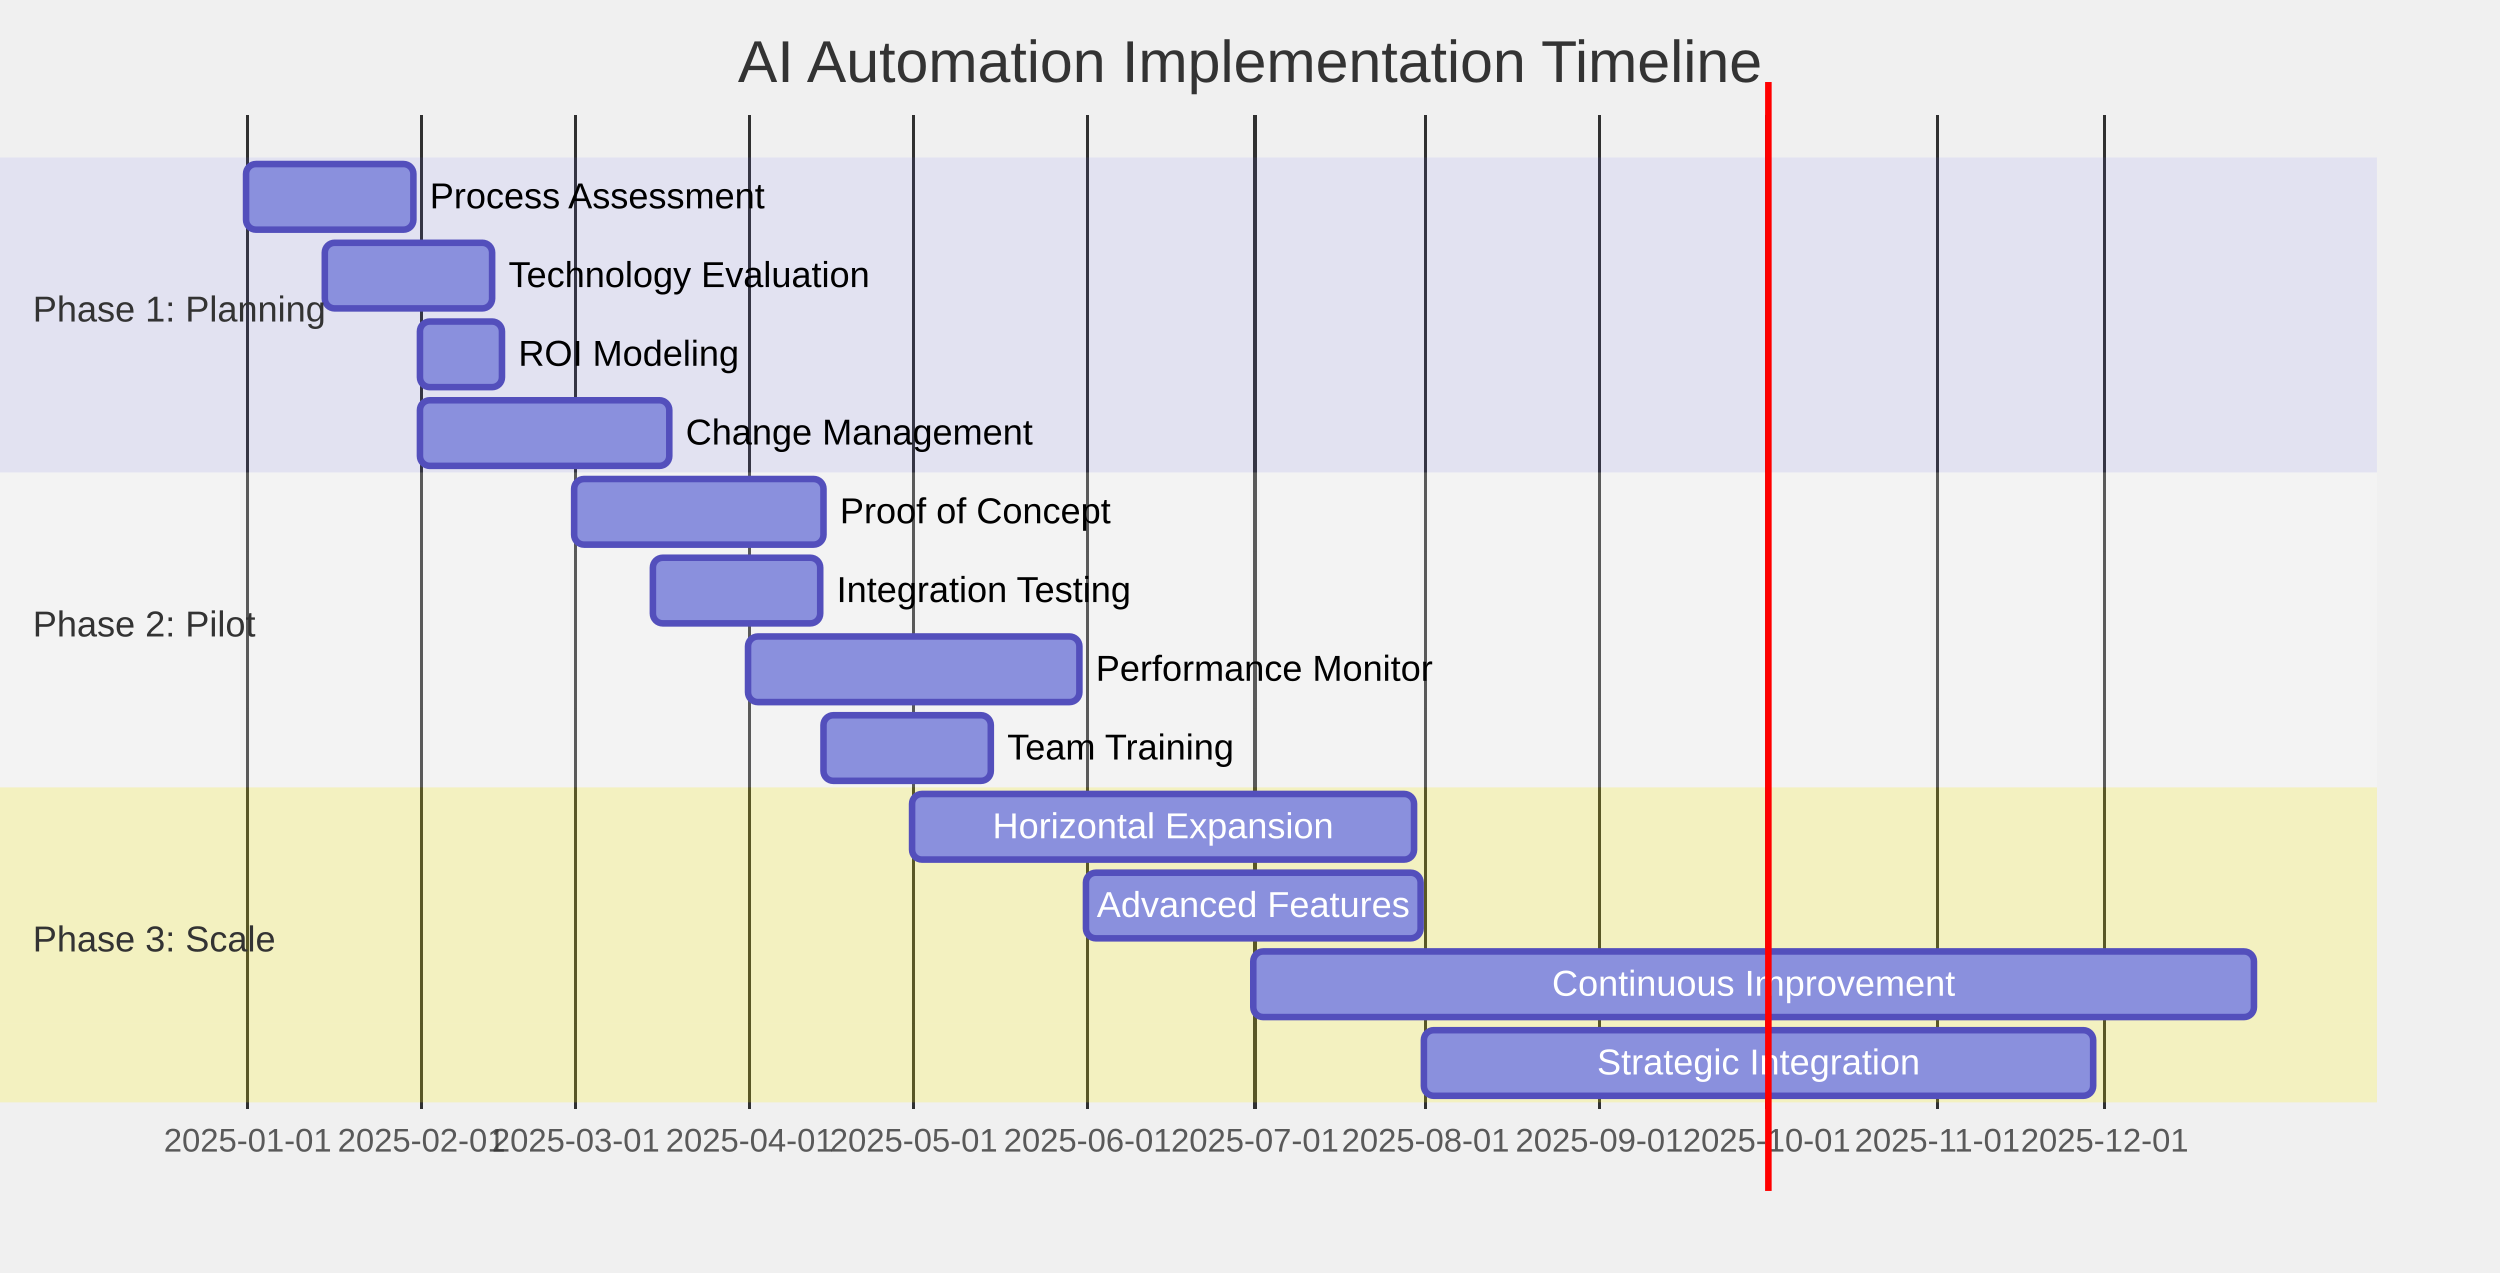
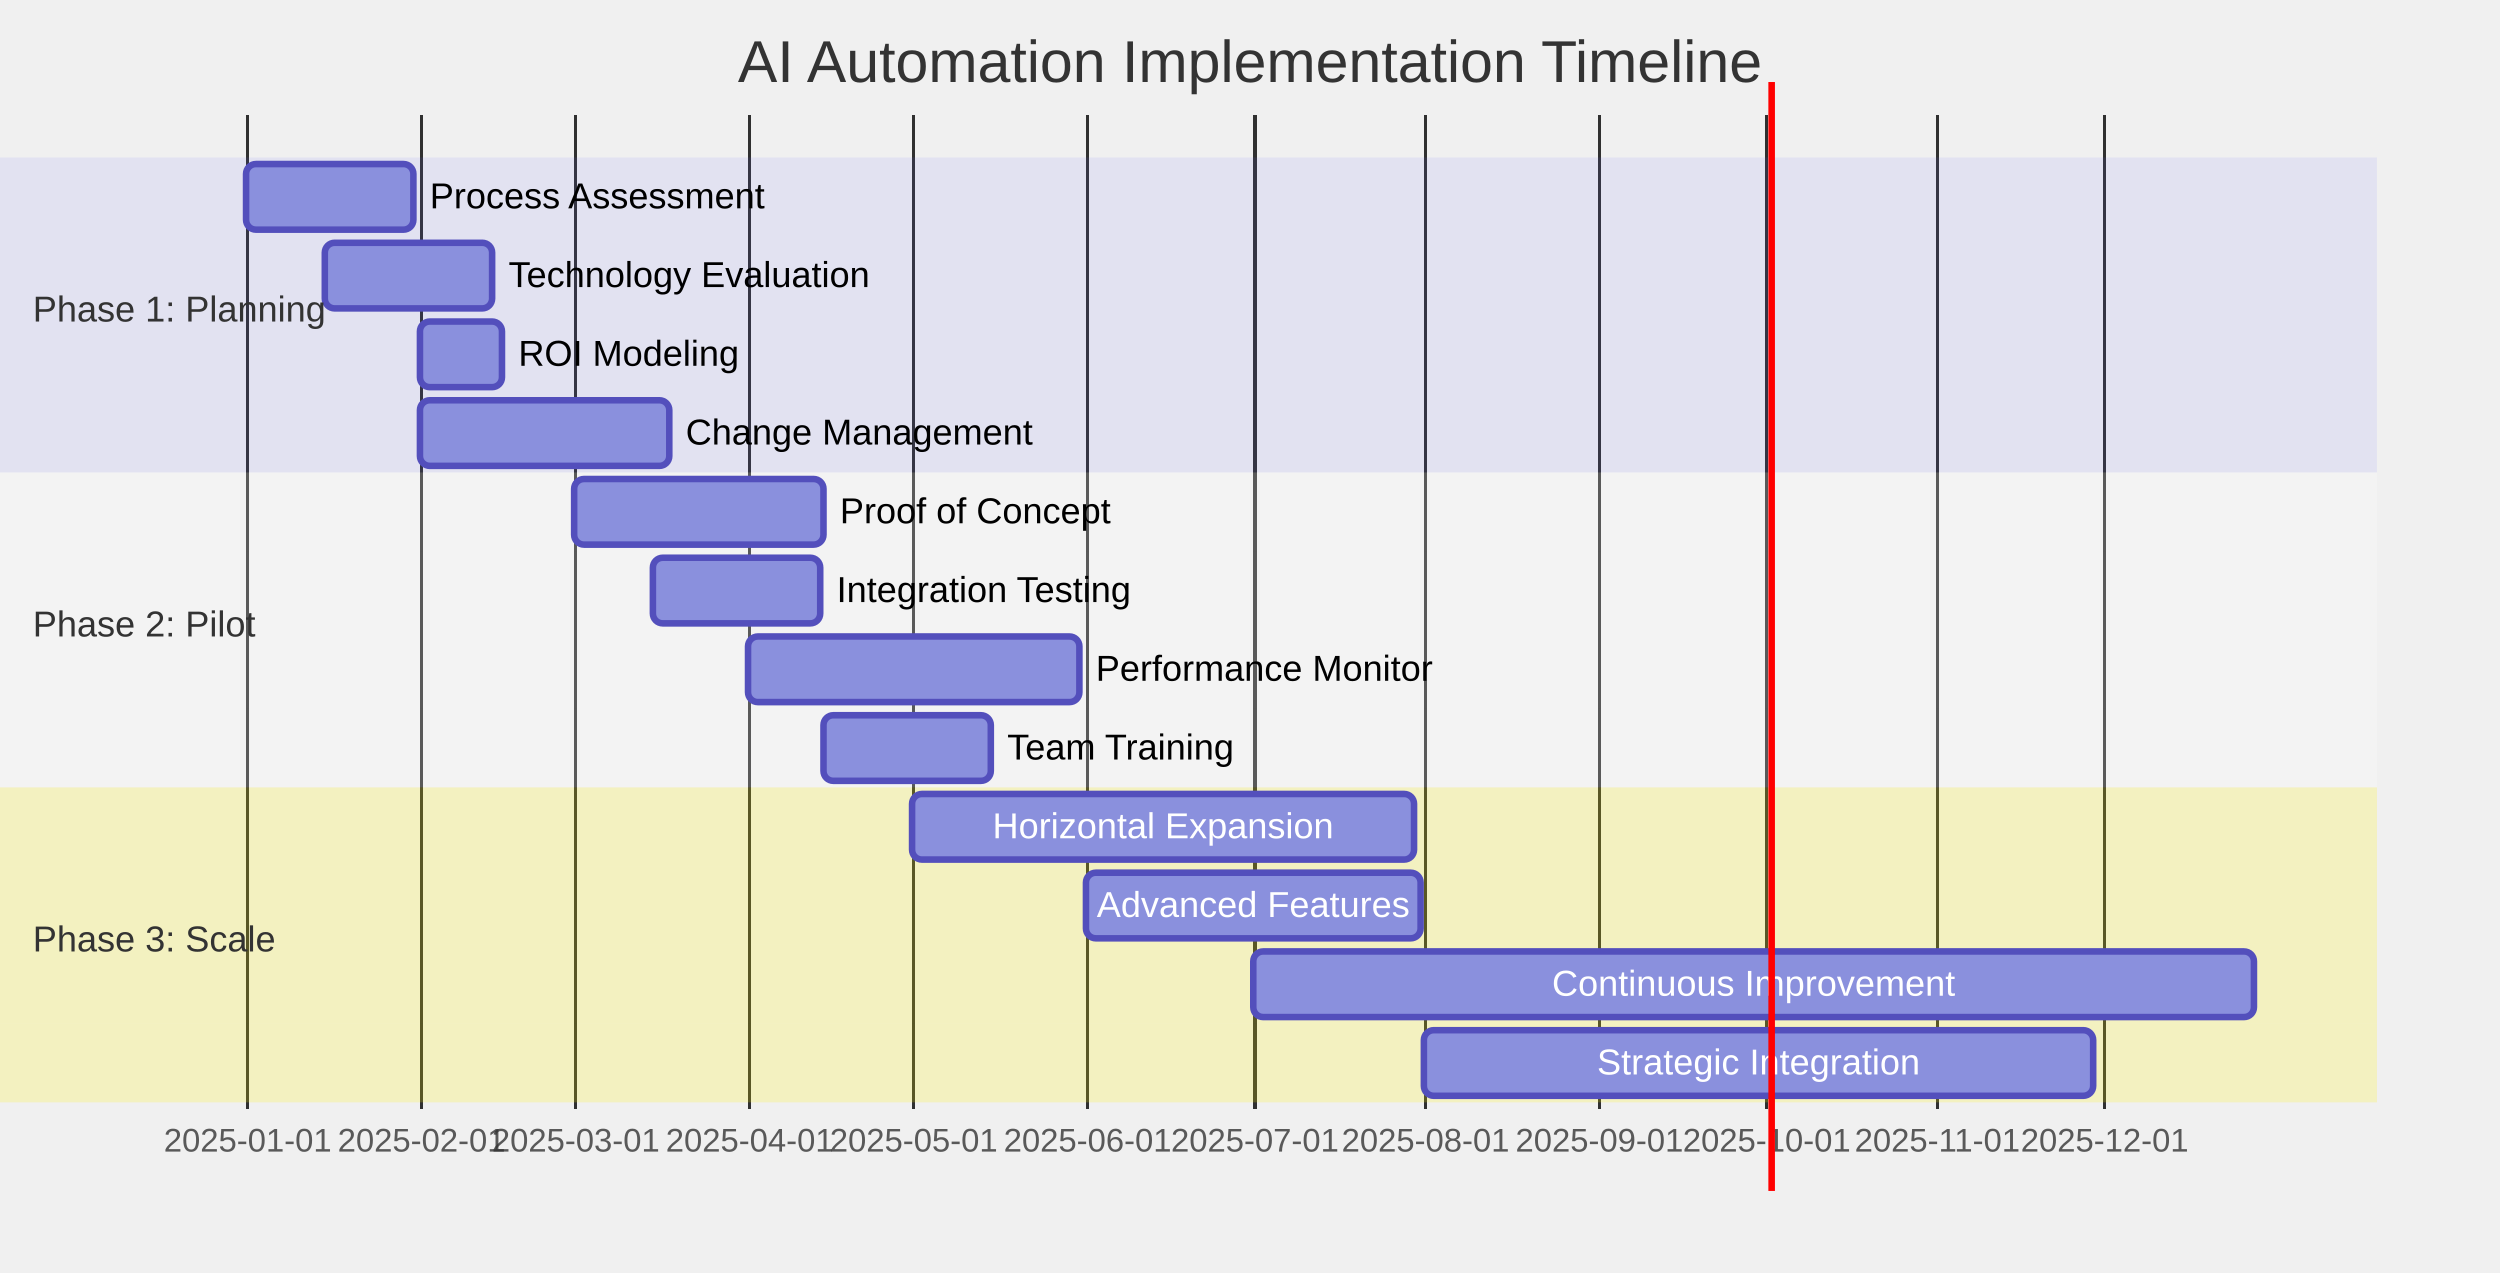
<svg xmlns="http://www.w3.org/2000/svg" aria-roledescription="gantt" role="graphics-document document" style="max-width: 762px; background-color: transparent;" viewBox="0 0 762 388" width="100%" id="my-svg">
  <style>#my-svg{font-family:"trebuchet ms",verdana,arial,sans-serif;font-size:16px;fill:#333;}#my-svg .error-icon{fill:#552222;}#my-svg .error-text{fill:#552222;stroke:#552222;}#my-svg .edge-thickness-normal{stroke-width:2px;}#my-svg .edge-thickness-thick{stroke-width:3.5px;}#my-svg .edge-pattern-solid{stroke-dasharray:0;}#my-svg .edge-pattern-dashed{stroke-dasharray:3;}#my-svg .edge-pattern-dotted{stroke-dasharray:2;}#my-svg .marker{fill:#333333;stroke:#333333;}#my-svg .marker.cross{stroke:#333333;}#my-svg svg{font-family:"trebuchet ms",verdana,arial,sans-serif;font-size:16px;}#my-svg .mermaid-main-font{font-family:var(--mermaid-font-family, "trebuchet ms", verdana, arial, sans-serif);}#my-svg .exclude-range{fill:#eeeeee;}#my-svg .section{stroke:none;opacity:0.2;}#my-svg .section0{fill:rgba(102, 102, 255, 0.49);}#my-svg .section2{fill:#fff400;}#my-svg .section1,#my-svg .section3{fill:white;opacity:0.2;}#my-svg .sectionTitle0{fill:#333;}#my-svg .sectionTitle1{fill:#333;}#my-svg .sectionTitle2{fill:#333;}#my-svg .sectionTitle3{fill:#333;}#my-svg .sectionTitle{text-anchor:start;font-family:var(--mermaid-font-family, "trebuchet ms", verdana, arial, sans-serif);}#my-svg .grid .tick{stroke:lightgrey;opacity:0.8;shape-rendering:crispEdges;}#my-svg .grid .tick text{font-family:"trebuchet ms",verdana,arial,sans-serif;fill:#333;}#my-svg .grid path{stroke-width:0;}#my-svg .today{fill:none;stroke:red;stroke-width:2px;}#my-svg .task{stroke-width:2;}#my-svg .taskText{text-anchor:middle;font-family:var(--mermaid-font-family, "trebuchet ms", verdana, arial, sans-serif);}#my-svg .taskTextOutsideRight{fill:black;text-anchor:start;font-family:var(--mermaid-font-family, "trebuchet ms", verdana, arial, sans-serif);}#my-svg .taskTextOutsideLeft{fill:black;text-anchor:end;}#my-svg .task.clickable{cursor:pointer;}#my-svg .taskText.clickable{cursor:pointer;fill:#003163!important;font-weight:bold;}#my-svg .taskTextOutsideLeft.clickable{cursor:pointer;fill:#003163!important;font-weight:bold;}#my-svg .taskTextOutsideRight.clickable{cursor:pointer;fill:#003163!important;font-weight:bold;}#my-svg .taskText0,#my-svg .taskText1,#my-svg .taskText2,#my-svg .taskText3{fill:white;}#my-svg .task0,#my-svg .task1,#my-svg .task2,#my-svg .task3{fill:#8a90dd;stroke:#534fbc;}#my-svg .taskTextOutside0,#my-svg .taskTextOutside2{fill:black;}#my-svg .taskTextOutside1,#my-svg .taskTextOutside3{fill:black;}#my-svg .active0,#my-svg .active1,#my-svg .active2,#my-svg .active3{fill:#bfc7ff;stroke:#534fbc;}#my-svg .activeText0,#my-svg .activeText1,#my-svg .activeText2,#my-svg .activeText3{fill:black!important;}#my-svg .done0,#my-svg .done1,#my-svg .done2,#my-svg .done3{stroke:grey;fill:lightgrey;stroke-width:2;}#my-svg .doneText0,#my-svg .doneText1,#my-svg .doneText2,#my-svg .doneText3{fill:black!important;}#my-svg .crit0,#my-svg .crit1,#my-svg .crit2,#my-svg .crit3{stroke:#ff8888;fill:red;stroke-width:2;}#my-svg .activeCrit0,#my-svg .activeCrit1,#my-svg .activeCrit2,#my-svg .activeCrit3{stroke:#ff8888;fill:#bfc7ff;stroke-width:2;}#my-svg .doneCrit0,#my-svg .doneCrit1,#my-svg .doneCrit2,#my-svg .doneCrit3{stroke:#ff8888;fill:lightgrey;stroke-width:2;cursor:pointer;shape-rendering:crispEdges;}#my-svg .milestone{transform:rotate(45deg) scale(0.8,0.8);}#my-svg .milestoneText{font-style:italic;}#my-svg .doneCritText0,#my-svg .doneCritText1,#my-svg .doneCritText2,#my-svg .doneCritText3{fill:black!important;}#my-svg .activeCritText0,#my-svg .activeCritText1,#my-svg .activeCritText2,#my-svg .activeCritText3{fill:black!important;}#my-svg .titleText{text-anchor:middle;font-size:18px;fill:#333;font-family:var(--mermaid-font-family, "trebuchet ms", verdana, arial, sans-serif);}#my-svg :root{--mermaid-font-family:"trebuchet ms",verdana,arial,sans-serif;}</style>
  <g />
  <g text-anchor="middle" font-family="sans-serif" font-size="10" fill="none" transform="translate(75, 338)" class="grid">
    <path d="M0.5,-303V0.5H612.5V-303" stroke="currentColor" class="domain" />
    <g transform="translate(0.5,0)" opacity="1" class="tick">
      <line y2="-303" stroke="currentColor" />
      <text style="text-anchor: middle;" font-size="10" stroke="none" dy="1em" y="3" fill="#000">2025-01-01</text>
    </g>
    <g transform="translate(53.5,0)" opacity="1" class="tick">
      <line y2="-303" stroke="currentColor" />
      <text style="text-anchor: middle;" font-size="10" stroke="none" dy="1em" y="3" fill="#000">2025-02-01</text>
    </g>
    <g transform="translate(100.5,0)" opacity="1" class="tick">
      <line y2="-303" stroke="currentColor" />
      <text style="text-anchor: middle;" font-size="10" stroke="none" dy="1em" y="3" fill="#000">2025-03-01</text>
    </g>
    <g transform="translate(153.5,0)" opacity="1" class="tick">
      <line y2="-303" stroke="currentColor" />
      <text style="text-anchor: middle;" font-size="10" stroke="none" dy="1em" y="3" fill="#000">2025-04-01</text>
    </g>
    <g transform="translate(203.5,0)" opacity="1" class="tick">
      <line y2="-303" stroke="currentColor" />
      <text style="text-anchor: middle;" font-size="10" stroke="none" dy="1em" y="3" fill="#000">2025-05-01</text>
    </g>
    <g transform="translate(256.5,0)" opacity="1" class="tick">
      <line y2="-303" stroke="currentColor" />
      <text style="text-anchor: middle;" font-size="10" stroke="none" dy="1em" y="3" fill="#000">2025-06-01</text>
    </g>
    <g transform="translate(307.5,0)" opacity="1" class="tick">
      <line y2="-303" stroke="currentColor" />
      <text style="text-anchor: middle;" font-size="10" stroke="none" dy="1em" y="3" fill="#000">2025-07-01</text>
    </g>
    <g transform="translate(359.5,0)" opacity="1" class="tick">
      <line y2="-303" stroke="currentColor" />
      <text style="text-anchor: middle;" font-size="10" stroke="none" dy="1em" y="3" fill="#000">2025-08-01</text>
    </g>
    <g transform="translate(412.5,0)" opacity="1" class="tick">
      <line y2="-303" stroke="currentColor" />
      <text style="text-anchor: middle;" font-size="10" stroke="none" dy="1em" y="3" fill="#000">2025-09-01</text>
    </g>
    <g transform="translate(463.5,0)" opacity="1" class="tick">
      <line y2="-303" stroke="currentColor" />
      <text style="text-anchor: middle;" font-size="10" stroke="none" dy="1em" y="3" fill="#000">2025-10-01</text>
    </g>
    <g transform="translate(515.5,0)" opacity="1" class="tick">
      <line y2="-303" stroke="currentColor" />
      <text style="text-anchor: middle;" font-size="10" stroke="none" dy="1em" y="3" fill="#000">2025-11-01</text>
    </g>
    <g transform="translate(566.5,0)" opacity="1" class="tick">
      <line y2="-303" stroke="currentColor" />
      <text style="text-anchor: middle;" font-size="10" stroke="none" dy="1em" y="3" fill="#000">2025-12-01</text>
    </g>
  </g>
  <g>
    <rect class="section section0" height="24" width="724.5" y="48" x="0" />
    <rect class="section section0" height="24" width="724.5" y="72" x="0" />
    <rect class="section section0" height="24" width="724.5" y="96" x="0" />
    <rect class="section section0" height="24" width="724.5" y="120" x="0" />
    <rect class="section section1" height="24" width="724.5" y="144" x="0" />
    <rect class="section section1" height="24" width="724.5" y="168" x="0" />
    <rect class="section section1" height="24" width="724.5" y="192" x="0" />
    <rect class="section section1" height="24" width="724.5" y="216" x="0" />
    <rect class="section section2" height="24" width="724.5" y="240" x="0" />
    <rect class="section section2" height="24" width="724.5" y="264" x="0" />
    <rect class="section section2" height="24" width="724.5" y="288" x="0" />
    <rect class="section section2" height="24" width="724.5" y="312" x="0" />
  </g>
  <g>
    <rect class="task task0" transform-origin="100.5px 60px" height="20" width="51" y="50" x="75" ry="3" rx="3" id="task1" />
    <rect class="task task0" transform-origin="124.5px 84px" height="20" width="51" y="74" x="99" ry="3" rx="3" id="task2" />
    <rect class="task task0" transform-origin="140.5px 108px" height="20" width="25" y="98" x="128" ry="3" rx="3" id="task3" />
    <rect class="task task0" transform-origin="166px 132px" height="20" width="76" y="122" x="128" ry="3" rx="3" id="task4" />
    <rect class="task task1" transform-origin="213px 156px" height="20" width="76" y="146" x="175" ry="3" rx="3" id="task5" />
    <rect class="task task1" transform-origin="224.5px 180px" height="20" width="51" y="170" x="199" ry="3" rx="3" id="task6" />
    <rect class="task task1" transform-origin="278.5px 204px" height="20" width="101" y="194" x="228" ry="3" rx="3" id="task7" />
    <rect class="task task1" transform-origin="276.5px 228px" height="20" width="51" y="218" x="251" ry="3" rx="3" id="task8" />
    <rect class="task task2" transform-origin="354.5px 252px" height="20" width="153" y="242" x="278" ry="3" rx="3" id="task9" />
    <rect class="task task2" transform-origin="382px 276px" height="20" width="102" y="266" x="331" ry="3" rx="3" id="task10" />
    <rect class="task task2" transform-origin="534.5px 300px" height="20" width="305" y="290" x="382" ry="3" rx="3" id="task11" />
    <rect class="task task2" transform-origin="536px 324px" height="20" width="204" y="314" x="434" ry="3" rx="3" id="task12" />
    <text class="taskTextOutsideRight taskTextOutside0  width-102.09375" y="63.5" x="131" font-size="11" id="task1-text">Process Assessment     </text>
    <text class="taskTextOutsideRight taskTextOutside0  width-110.078125" y="87.5" x="155" font-size="11" id="task2-text">Technology Evaluation  </text>
    <text class="taskTextOutsideRight taskTextOutside0  width-67.265625" y="111.5" x="158" font-size="11" id="task3-text">ROI Modeling          </text>
    <text class="taskTextOutsideRight taskTextOutside0  width-105.796875" y="135.5" x="209" font-size="11" id="task4-text">Change Management     </text>
    <text class="taskTextOutsideRight taskTextOutside1  width-82.5625" y="159.5" x="256" font-size="11" id="task5-text">Proof of Concept      </text>
    <text class="taskTextOutsideRight taskTextOutside1  width-89.703125" y="183.5" x="255" font-size="11" id="task6-text">Integration Testing   </text>
    <text class="taskTextOutsideRight taskTextOutside1  width-103.04296875" y="207.5" x="334" font-size="11" id="task7-text">Performance Monitor   </text>
    <text class="taskTextOutsideRight taskTextOutside1  width-69.09375" y="231.5" x="307" font-size="11" id="task8-text">Team Training         </text>
    <text class="taskText taskText2  width-103.953125" y="255.5" x="354.5" font-size="11" id="task9-text">Horizontal Expansion  </text>
    <text class="taskText taskText2  width-95.890625" y="279.5" x="382" font-size="11" id="task10-text">Advanced Features     </text>
    <text class="taskText taskText2  width-122.90625" y="303.5" x="534.5" font-size="11" id="task11-text">Continuous Improvement</text>
    <text class="taskText taskText2  width-98.453125" y="327.5" x="536" font-size="11" id="task12-text">Strategic Integration </text>
  </g>
  <g>
    <text class="sectionTitle sectionTitle0" font-size="11" y="98" x="10" dy="0em">
      <tspan x="10" alignment-baseline="central">Phase 1: Planning</tspan>
    </text>
    <text class="sectionTitle sectionTitle1" font-size="11" y="194" x="10" dy="0em">
      <tspan x="10" alignment-baseline="central">Phase 2: Pilot</tspan>
    </text>
    <text class="sectionTitle sectionTitle2" font-size="11" y="290" x="10" dy="0em">
      <tspan x="10" alignment-baseline="central">Phase 3: Scale</tspan>
    </text>
  </g>
  <g class="today">
-     <line class="today" y2="363" y1="25" x2="539" x1="539" />
+     <line class="today" y2="363" y1="25" x2="540" x1="540" />
  </g>
  <text class="titleText" y="25" x="381">AI Automation Implementation Timeline</text>
</svg>
